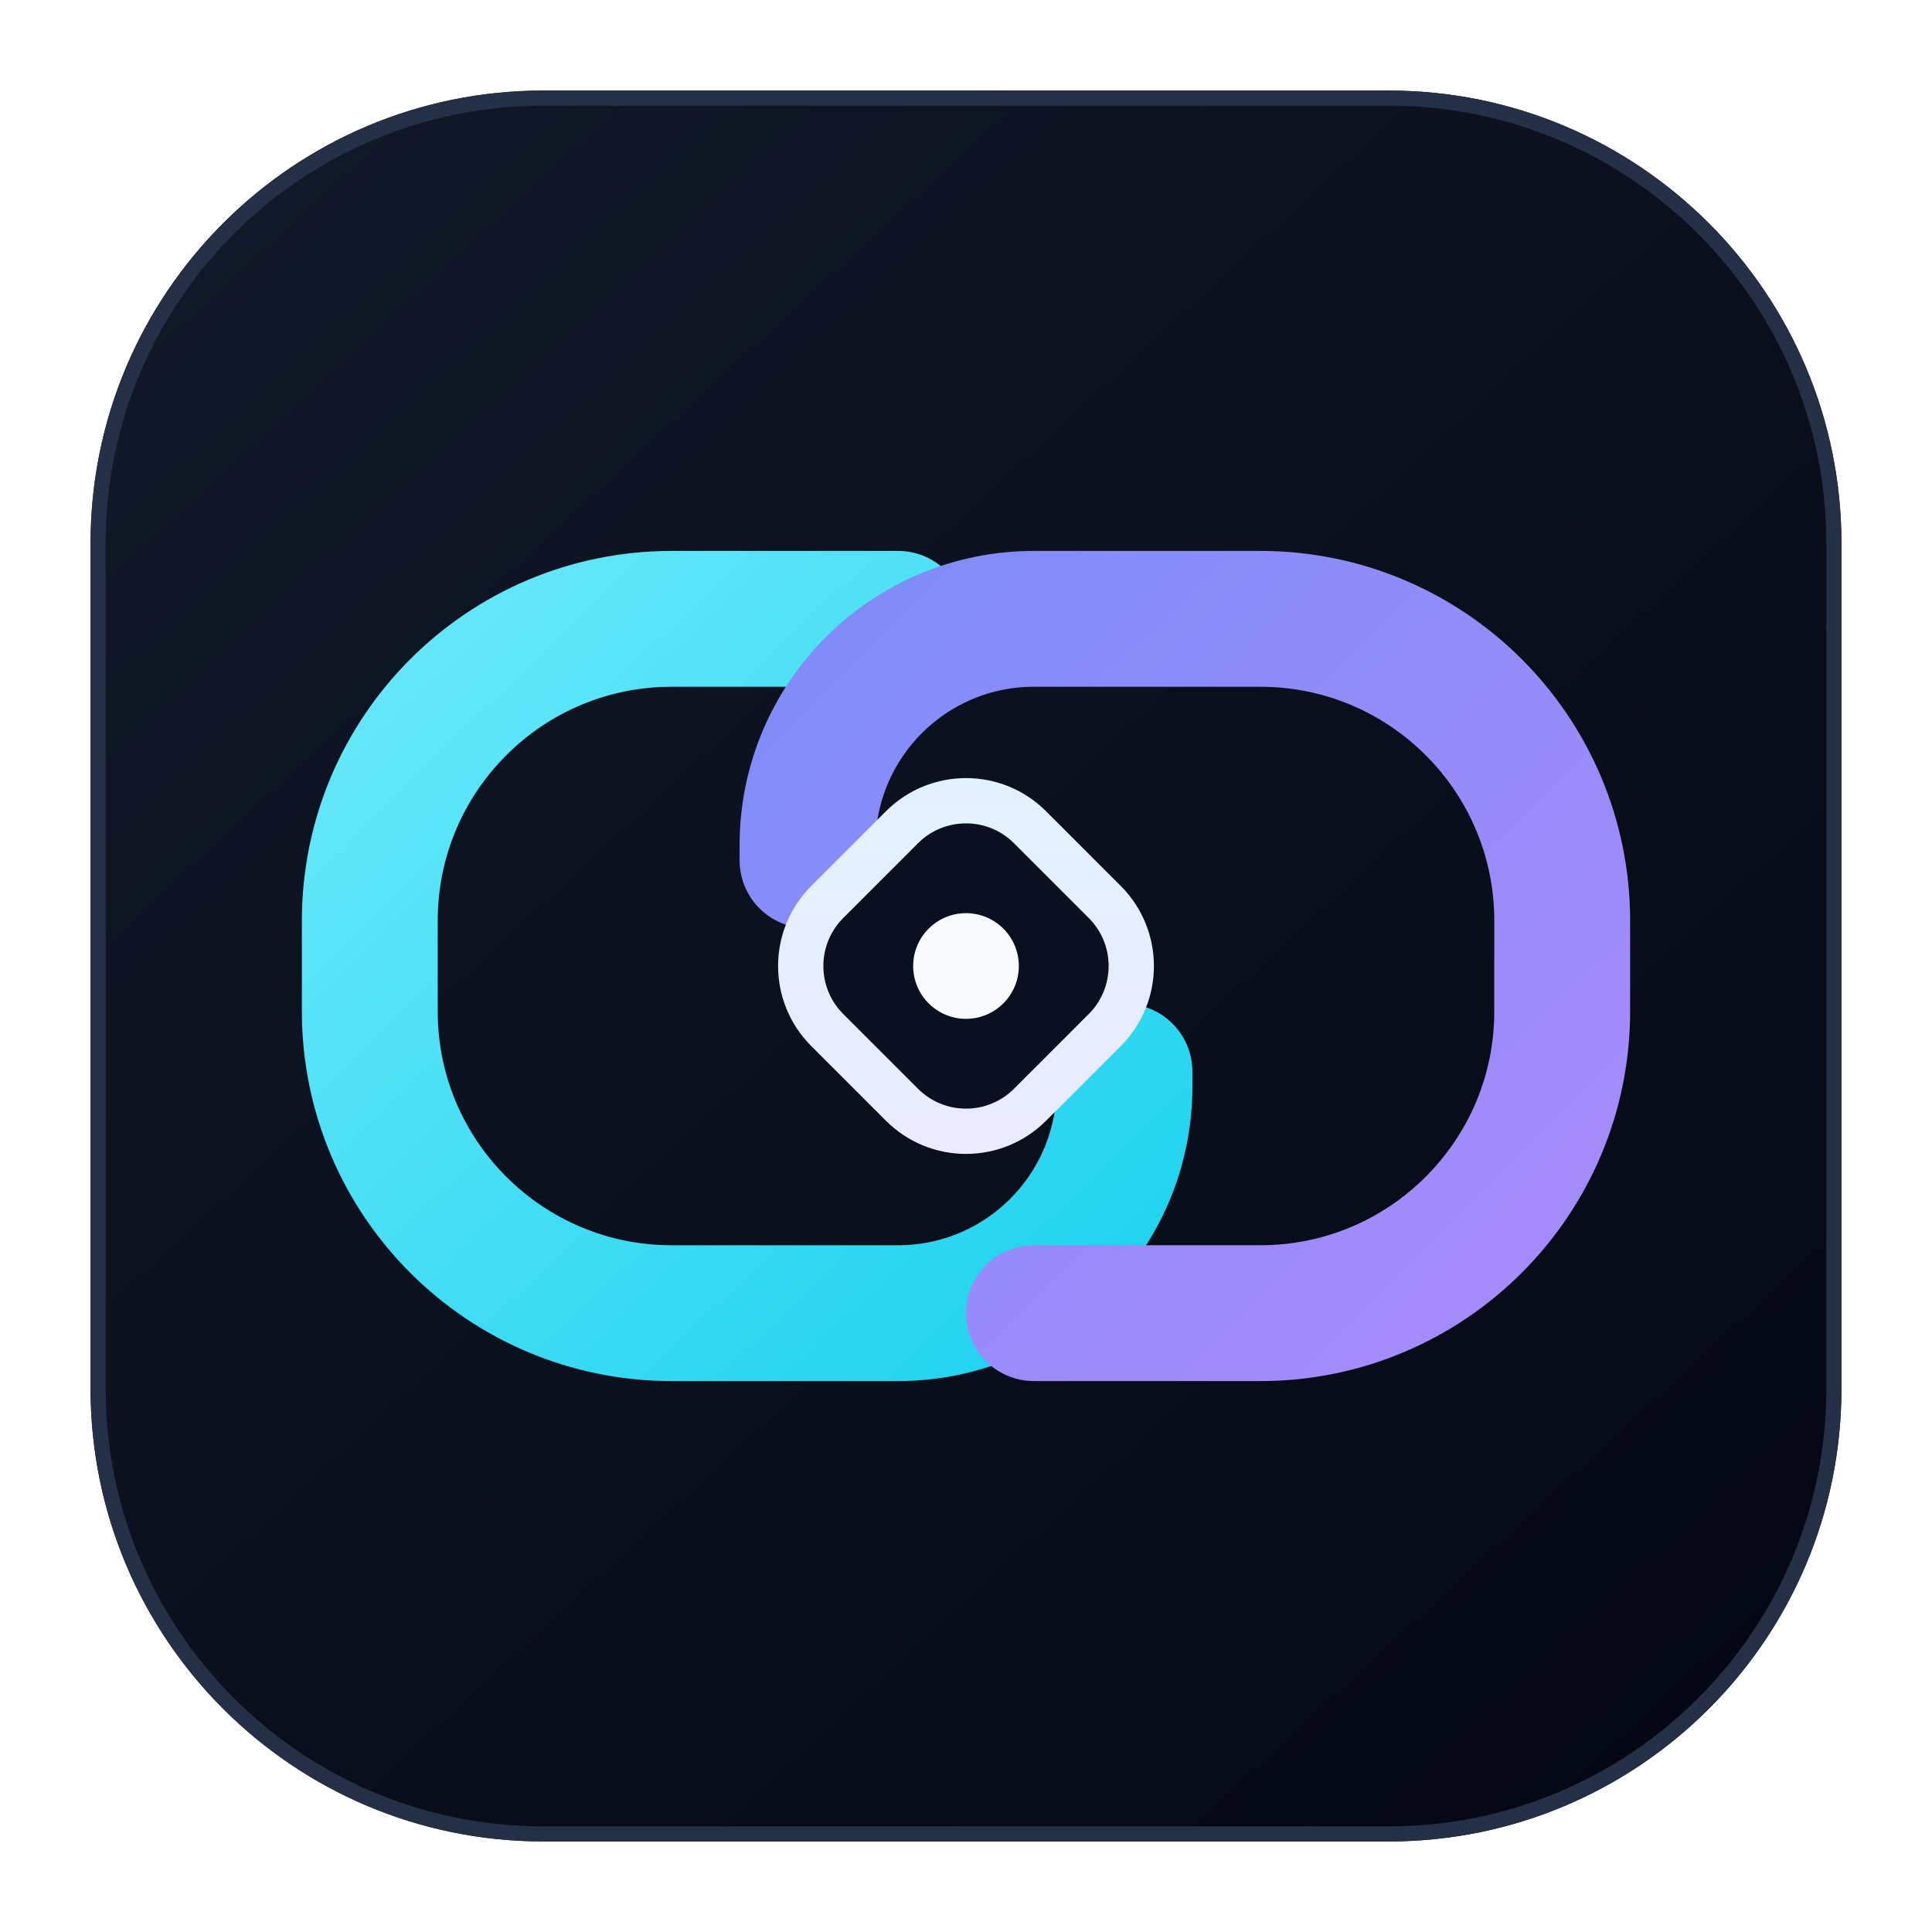
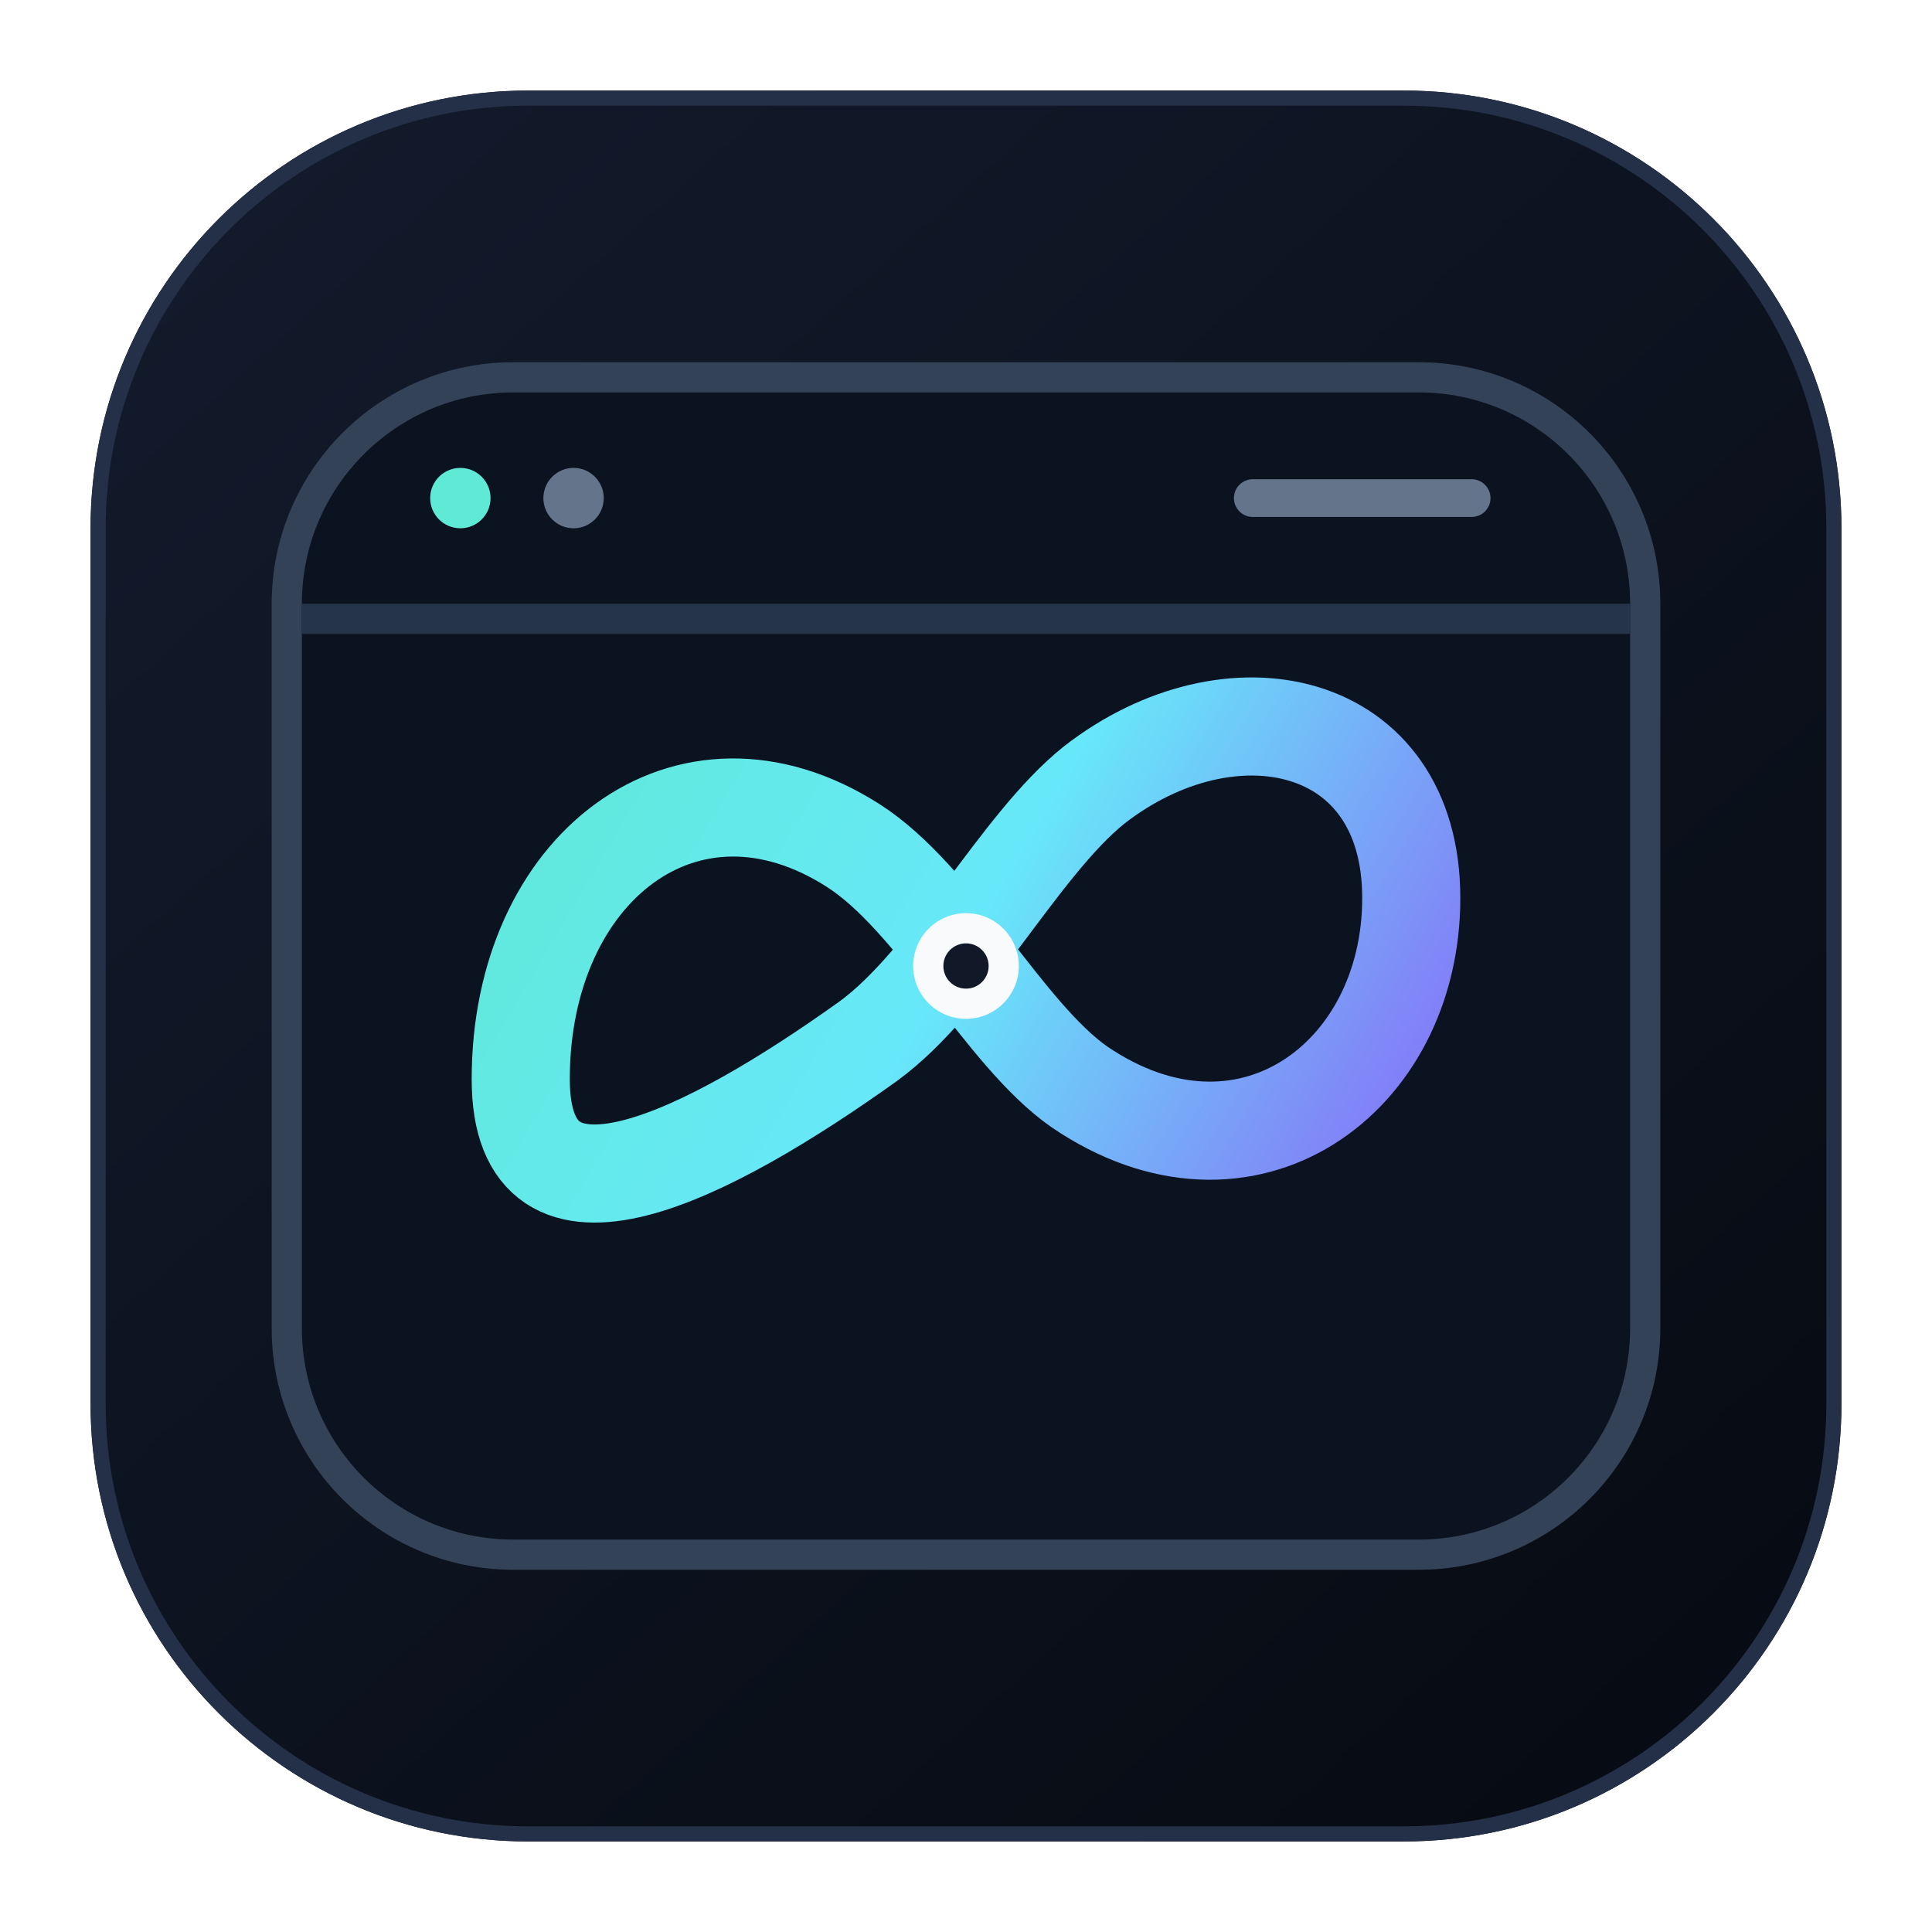
<svg xmlns="http://www.w3.org/2000/svg" width="256" height="256" viewBox="0 0 256 256" role="img" aria-labelledby="title desc">
  <defs>
-     <linearGradient id="bg" x1="32" y1="24" x2="224" y2="232" gradientUnits="userSpaceOnUse">
-       <stop stop-color="#111827" />
-       <stop offset="1" stop-color="#050814" />
+     <linearGradient id="surface" x1="34" y1="24" x2="222" y2="232" gradientUnits="userSpaceOnUse">
+       <stop stop-color="#121A2B" />
+       <stop offset="1" stop-color="#070B13" />
    </linearGradient>
-     <linearGradient id="cyan" x1="54" y1="79" x2="145" y2="173" gradientUnits="userSpaceOnUse">
-       <stop stop-color="#67E8F9" />
-       <stop offset="1" stop-color="#22D3EE" />
-     </linearGradient>
-     <linearGradient id="violet" x1="111" y1="83" x2="204" y2="177" gradientUnits="userSpaceOnUse">
-       <stop stop-color="#818CF8" />
-       <stop offset="1" stop-color="#A78BFA" />
-     </linearGradient>
-     <linearGradient id="core" x1="101" y1="103" x2="156" y2="158" gradientUnits="userSpaceOnUse">
-       <stop stop-color="#E0F2FE" />
-       <stop offset="1" stop-color="#EDE9FE" />
+     <linearGradient id="link" x1="62" y1="91" x2="194" y2="169" gradientUnits="userSpaceOnUse">
+       <stop stop-color="#5EEAD4" />
+       <stop offset="0.48" stop-color="#67E8F9" />
+       <stop offset="1" stop-color="#8B5CF6" />
    </linearGradient>
  </defs>
-   <rect x="12" y="12" width="232" height="232" rx="60" fill="url(#bg)" />
-   <rect x="13" y="13" width="230" height="230" rx="59" fill="none" stroke="#253047" stroke-width="2" />
-   <path d="M119 82H89C66.91 82 49 99.91 49 122V134C49 156.09 66.91 174 89 174H119C135.57 174 149 160.57 149 144V142" fill="none" stroke="url(#cyan)" stroke-width="18" stroke-linecap="round" stroke-linejoin="round" />
-   <path d="M137 174H167C189.09 174 207 156.09 207 134V122C207 99.91 189.09 82 167 82H137C120.43 82 107 95.43 107 112V114" fill="none" stroke="url(#violet)" stroke-width="18" stroke-linecap="round" stroke-linejoin="round" />
-   <rect x="109" y="109" width="38" height="38" rx="12" fill="#0B1020" stroke="url(#core)" stroke-width="6" transform="rotate(45 128 128)" />
+   <rect x="12" y="12" width="232" height="232" rx="58" fill="url(#surface)" />
+   <rect x="13" y="13" width="230" height="230" rx="57" fill="none" stroke="#243047" stroke-width="2" />
+   <rect x="38" y="50" width="180" height="156" rx="30" fill="#0B1220" stroke="#344258" stroke-width="4" />
+   <path d="M40 82H216" stroke="#263449" stroke-width="4" />
+   <circle cx="61" cy="66" r="4" fill="#5EEAD4" />
+   <circle cx="76" cy="66" r="4" fill="#64748B" />
+   <path d="M166 66H195" stroke="#64748B" stroke-width="5" stroke-linecap="round" />
+   <path d="M69 143            C69 115 91 98 113 112            C124 119 133 137 143 144            C165 159 187 143 187 119            C187 95 163 90 145 104            C135 112 126 130 115 138            C94 153 69 166 69 143Z" fill="none" stroke="url(#link)" stroke-width="13" stroke-linecap="round" stroke-linejoin="round" />
  <circle cx="128" cy="128" r="7" fill="#F8FAFC" />
+   <circle cx="128" cy="128" r="3" fill="#111827" />
</svg>
